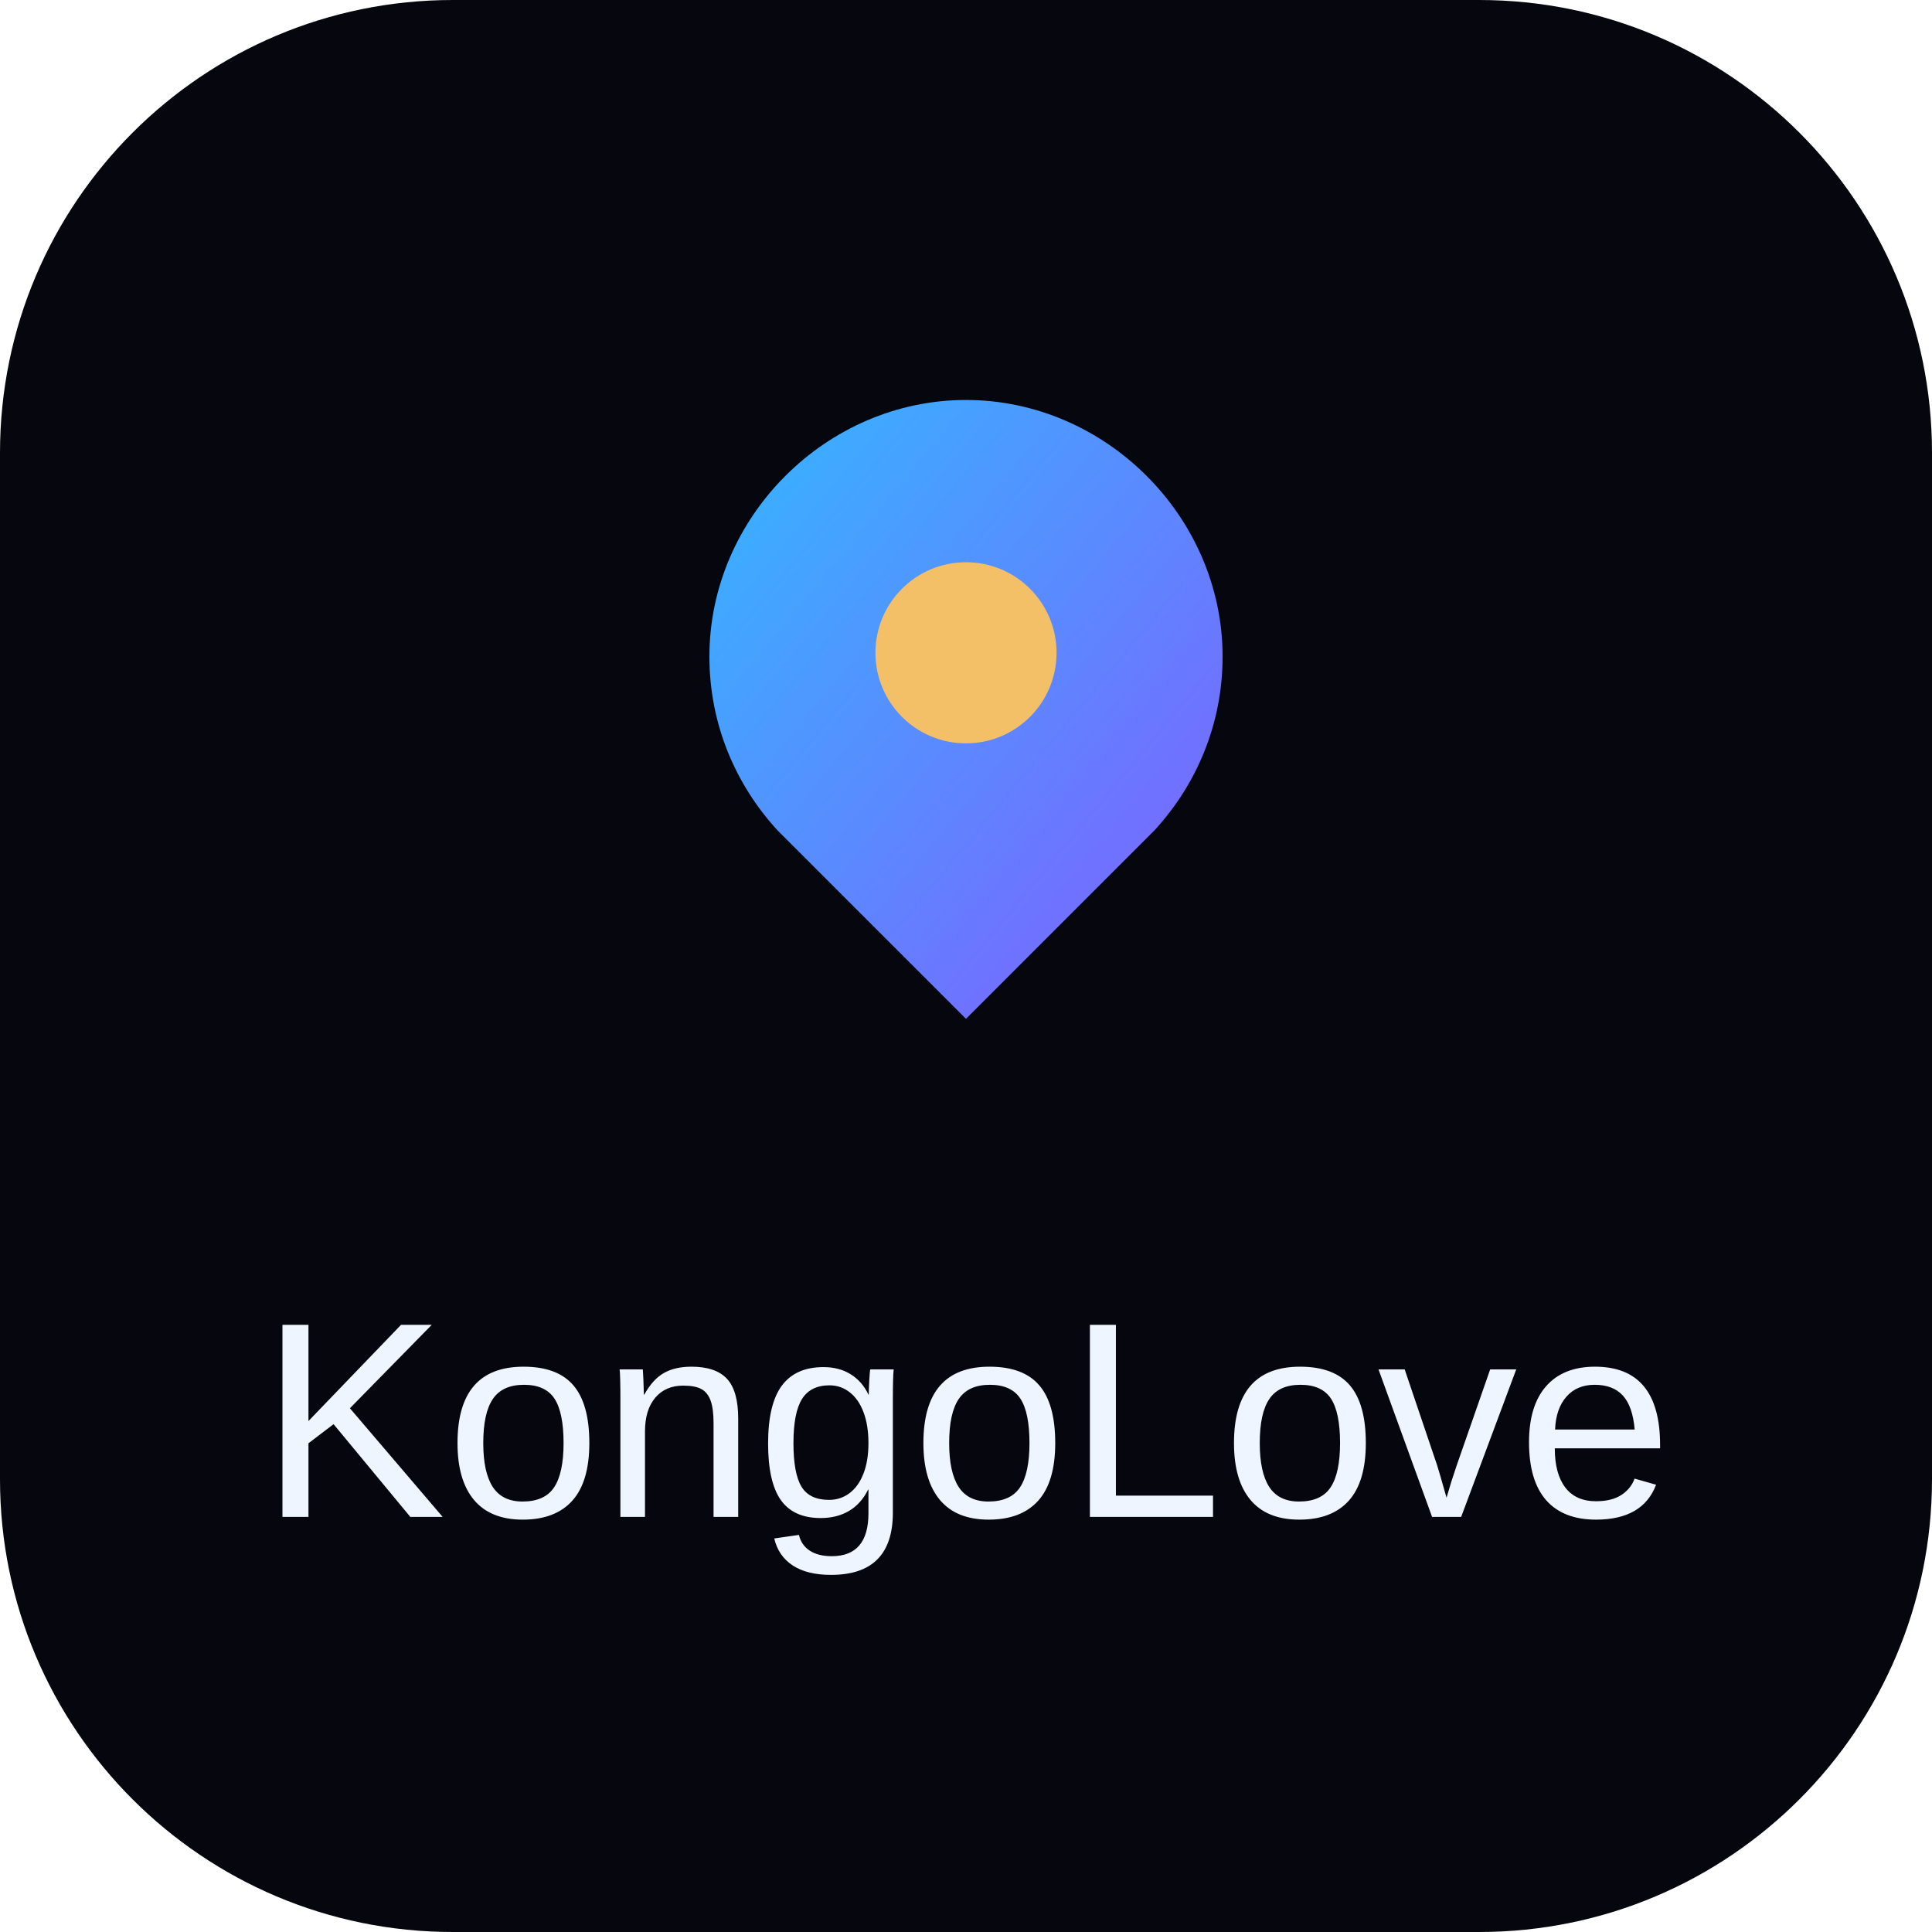
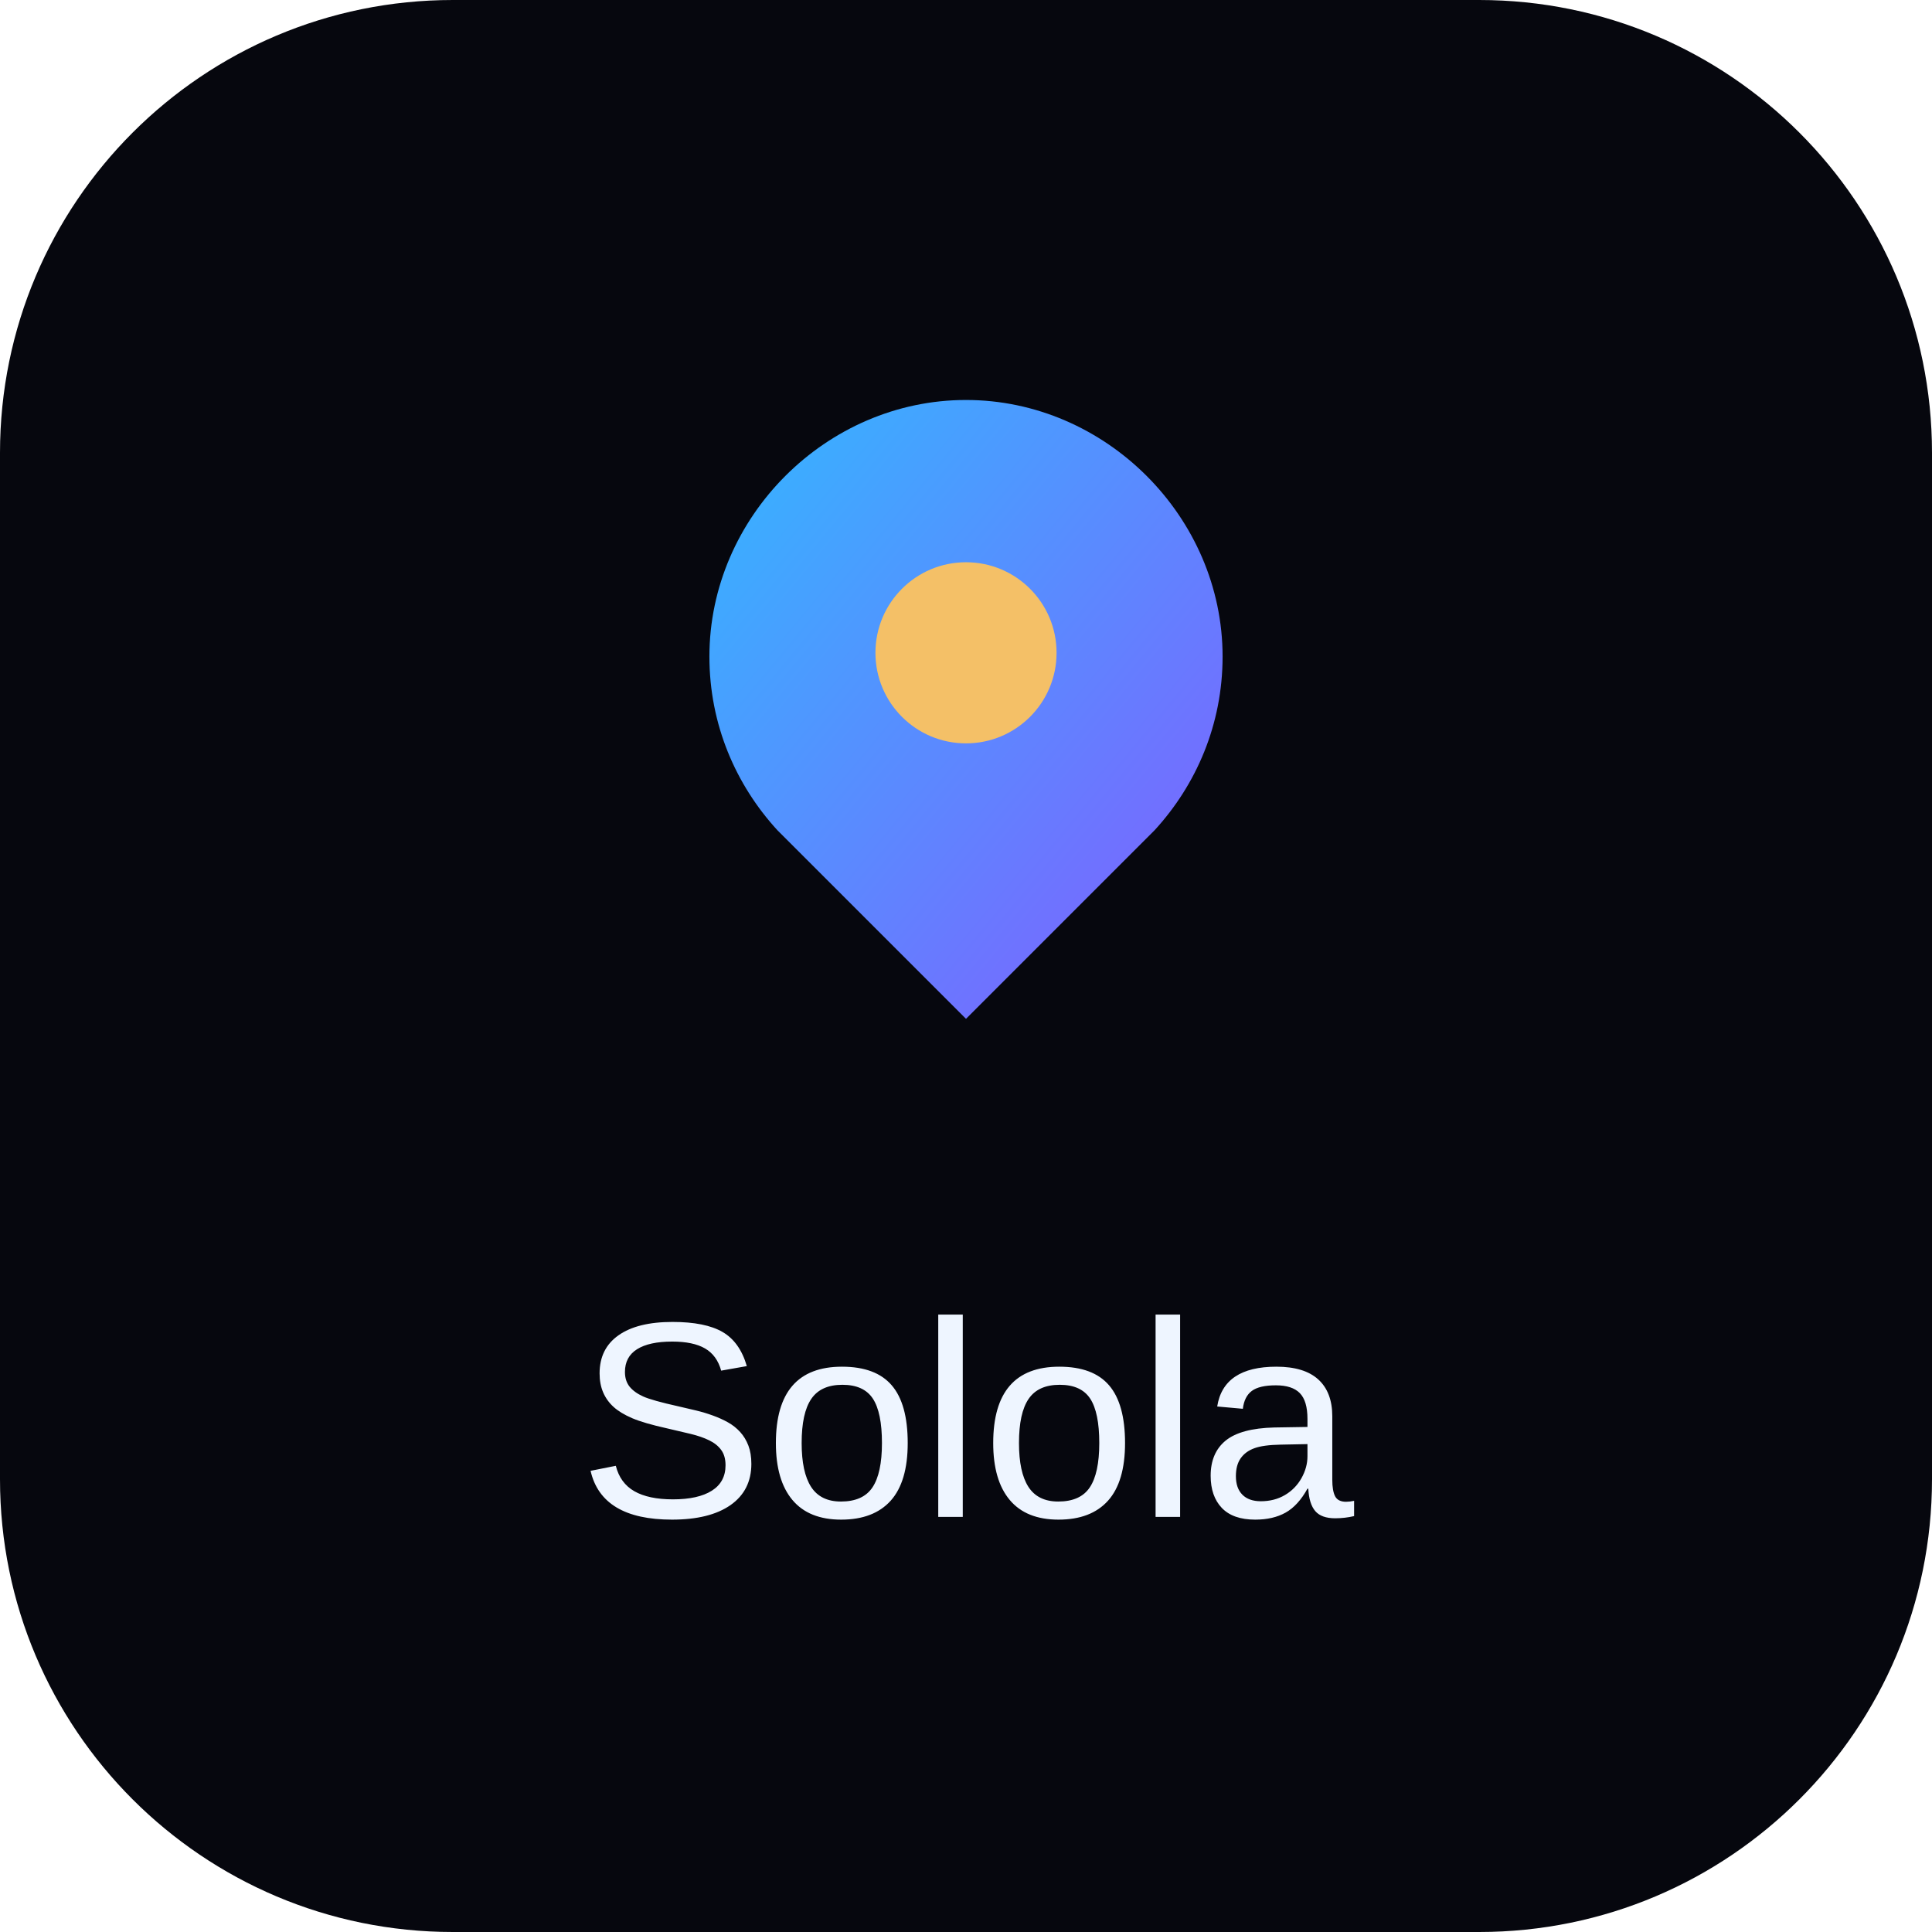
<svg xmlns="http://www.w3.org/2000/svg" width="512" height="512" viewBox="0 0 512 512">
  <defs>
    <linearGradient id="g" x1="0" y1="0" x2="1" y2="1">
      <stop offset="0" stop-color="#32b8ff" />
      <stop offset="1" stop-color="#835bff" />
    </linearGradient>
  </defs>
  <rect width="512" height="512" rx="120" fill="#06070e" />
  <path d="M256 106c-37 0-68 31-68 68 0 18 7 34 18 46l50 50 50-50c11-12 18-28 18-46 0-37-31-68-68-68z" fill="url(#g)" />
  <circle cx="256" cy="173" r="24" fill="#f4c067" />
-   <text x="256" y="402" text-anchor="middle" font-size="74" font-family="Arial" fill="#eef5ff">KongoLove</text>
+   <text x="256" y="402" text-anchor="middle" font-size="74" font-family="Arial" fill="#eef5ff">Solola</text>
</svg>
